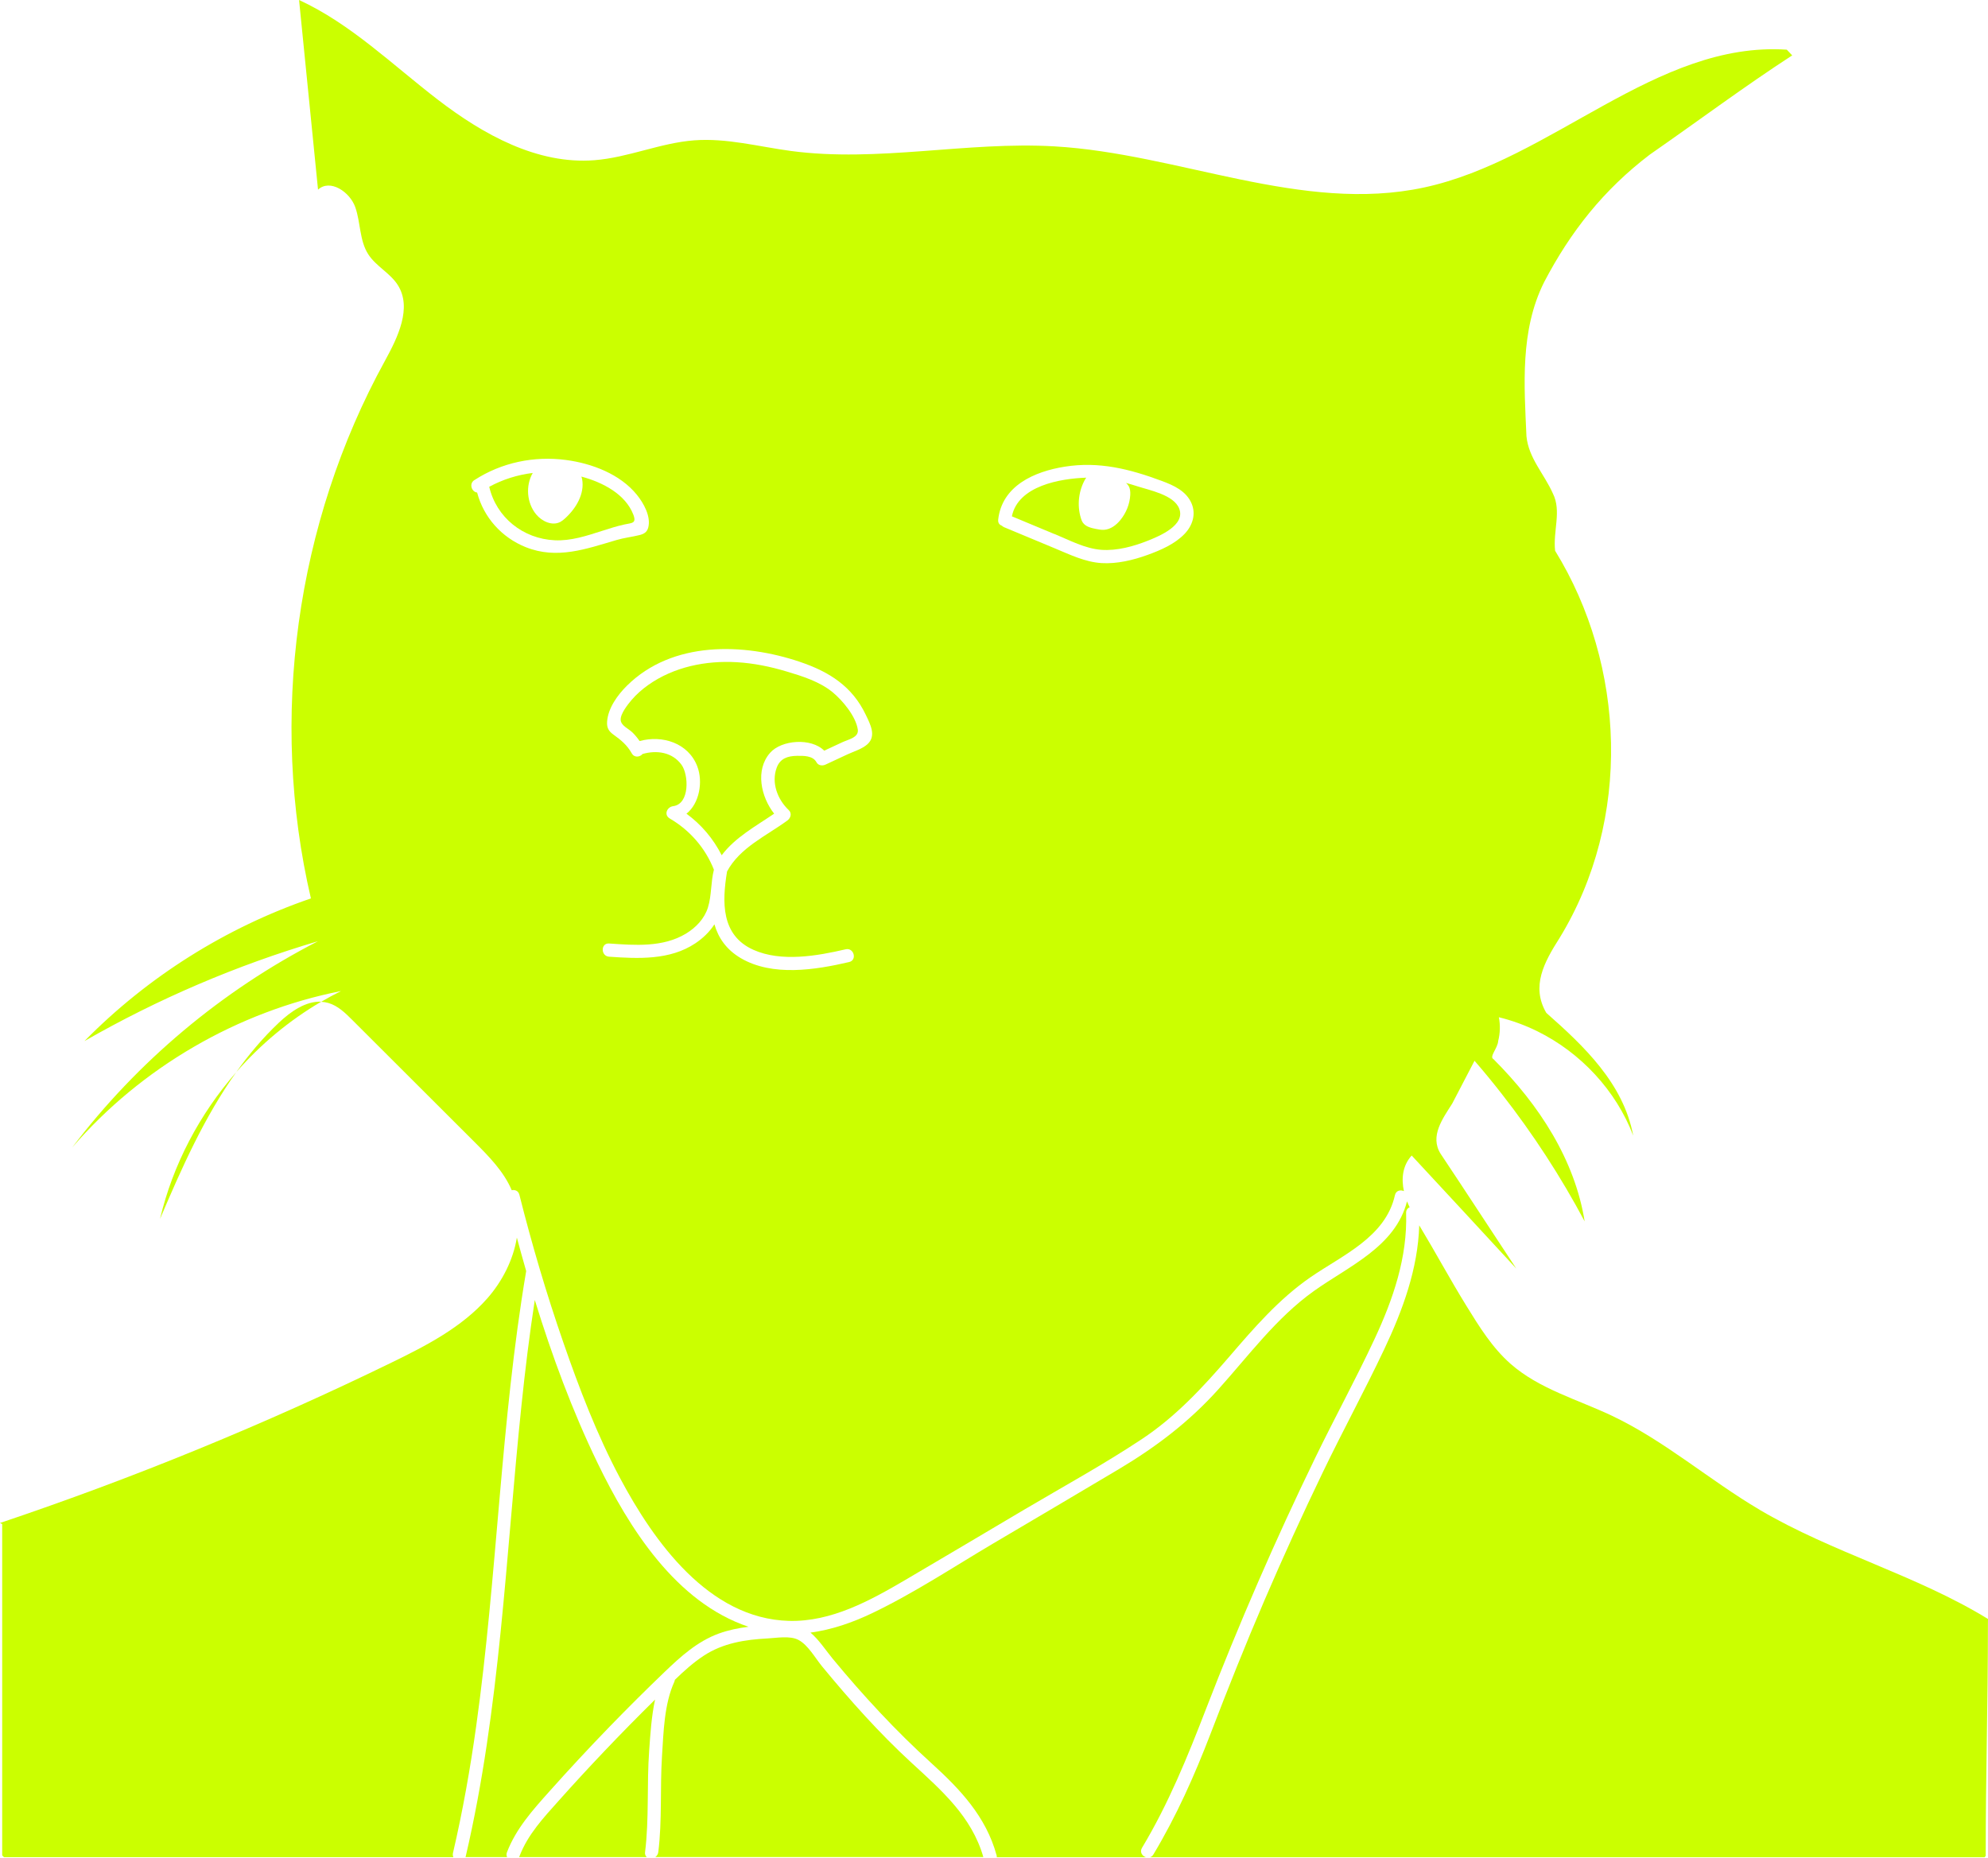
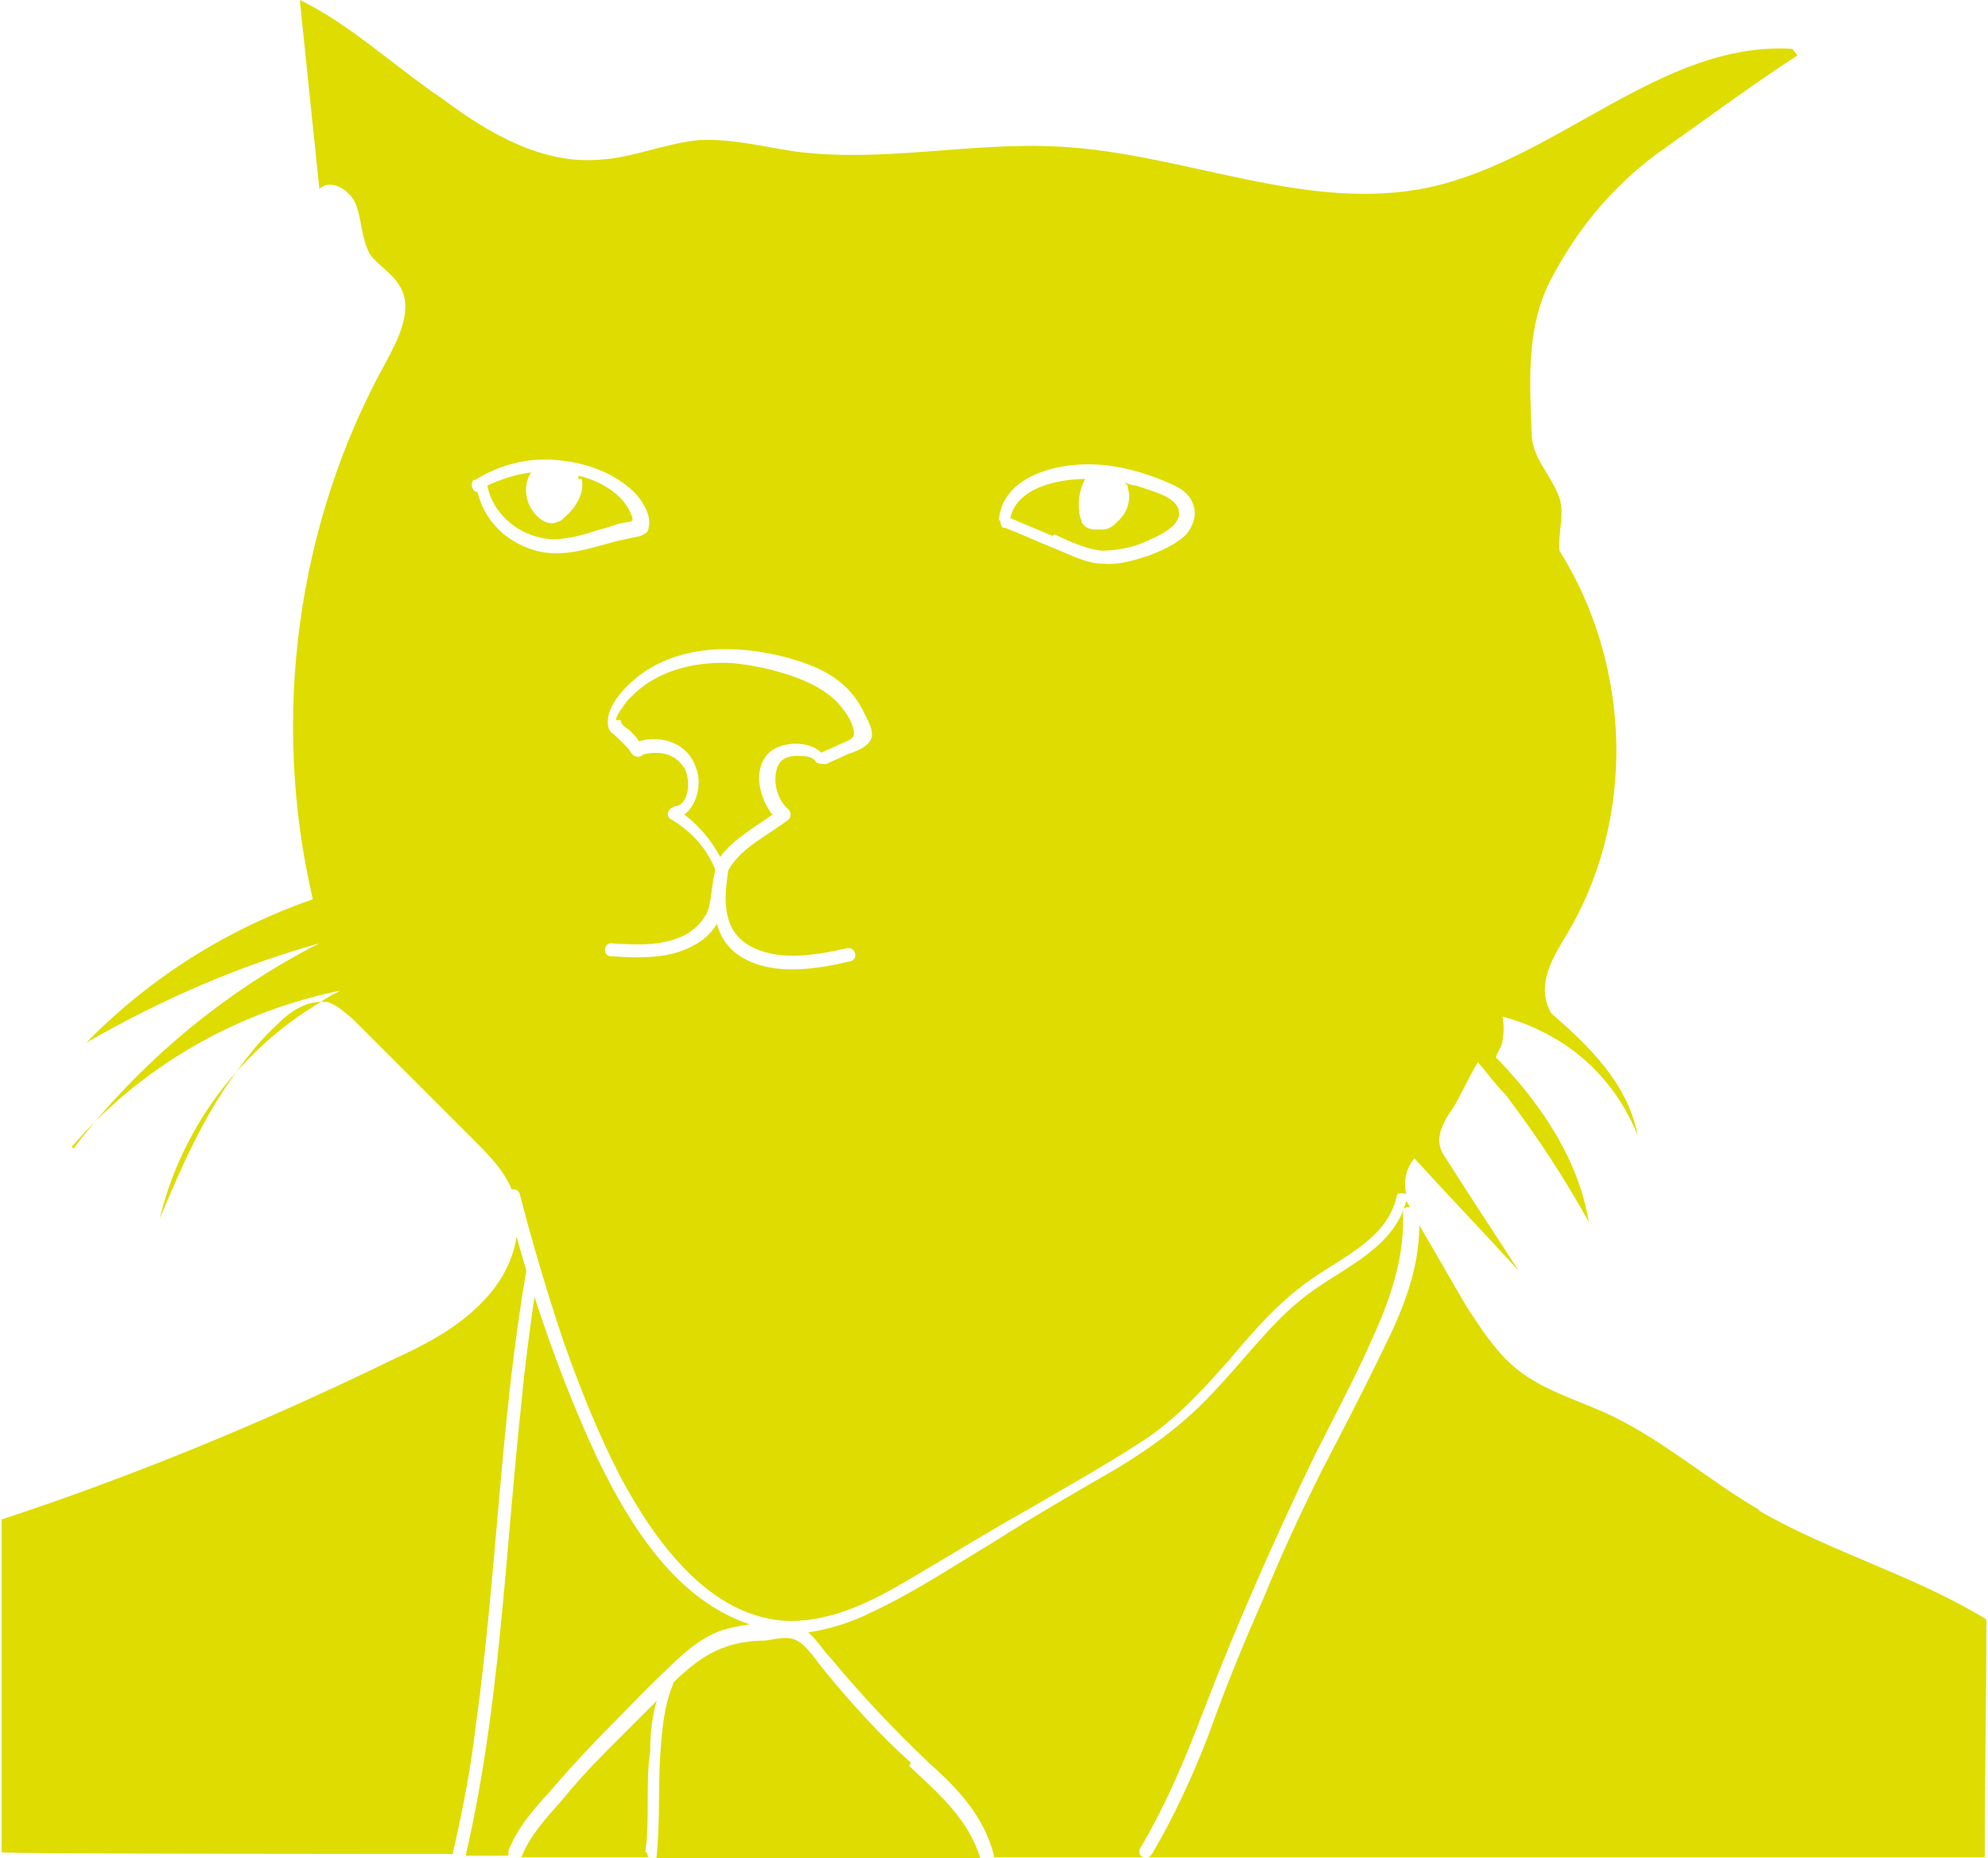
- <svg xmlns="http://www.w3.org/2000/svg" width="122" height="114" viewBox="0 0 122 114" fill="none">
-   <path d="M35.724 29.41C35.887 30.312 35.353 31.207 34.674 31.822C34.587 31.9 34.497 31.975 34.394 32.032C33.897 32.301 33.26 32.007 32.9 31.57C32.325 30.872 32.245 29.813 32.693 29.031C31.76 29.143 30.856 29.428 30.023 29.879C30.462 31.765 32.101 33.071 34.039 33.162C35.041 33.21 35.994 32.891 36.935 32.59C37.392 32.444 37.848 32.295 38.315 32.194C38.776 32.092 39.08 32.141 38.865 31.584C38.381 30.337 37.007 29.61 35.678 29.253C35.699 29.303 35.714 29.359 35.723 29.412L35.724 29.41Z" fill="#CBFF00" />
-   <path d="M38.09 44.2C38.126 44.555 38.563 44.715 38.818 44.965C38.98 45.123 39.123 45.302 39.251 45.487C40.64 45.102 42.243 45.603 42.792 47.041C43.151 47.982 42.925 49.313 42.127 49.946C43.046 50.618 43.775 51.484 44.289 52.496C45.116 51.398 46.37 50.719 47.508 49.944C46.696 48.912 46.336 47.264 47.256 46.212C47.953 45.414 49.781 45.271 50.58 46.077C50.951 45.904 51.324 45.731 51.695 45.558C52.074 45.382 52.709 45.266 52.642 44.783C52.526 43.969 51.695 42.978 51.087 42.482C50.291 41.835 49.252 41.509 48.281 41.219C47.283 40.919 46.256 40.707 45.214 40.647C43.311 40.536 41.352 40.932 39.777 42.047C39.406 42.311 39.055 42.618 38.759 42.965C38.538 43.225 38.053 43.83 38.092 44.2H38.09Z" fill="#CBFF00" />
-   <path d="M17.105 62.781C16.13 63.705 15.27 64.724 14.496 65.811C15.99 64.104 17.752 62.632 19.71 61.486C18.758 61.441 17.827 62.097 17.105 62.781Z" fill="#CBFF00" />
-   <path d="M4.443 70.419C8.675 65.52 14.576 62.088 20.928 60.831C20.514 61.036 20.109 61.257 19.71 61.491C19.856 61.498 20.004 61.521 20.152 61.564C20.735 61.733 21.19 62.178 21.618 62.606C24.116 65.101 26.613 67.596 29.111 70.089C30.001 70.979 30.914 71.902 31.404 73.058C31.595 73.014 31.811 73.089 31.873 73.333C32.642 76.393 33.537 79.419 34.57 82.4C35.55 85.23 36.626 88.039 38.031 90.689C40.114 94.612 43.486 99.357 48.415 99.491C51.02 99.562 53.403 98.242 55.582 96.964C58.009 95.54 60.425 94.1 62.847 92.667C65.258 91.242 67.733 89.887 70.067 88.338C72.147 86.959 73.794 85.182 75.412 83.304C76.936 81.531 78.474 79.745 80.412 78.405C82.384 77.041 85.027 75.942 85.605 73.36C85.669 73.073 85.947 73.016 86.156 73.114C85.988 72.344 86.074 71.54 86.632 70.927C88.777 73.235 90.917 75.548 93.052 77.867C91.516 75.544 90.029 73.249 88.406 70.817C87.73 69.737 88.542 68.655 89.121 67.737C89.578 66.862 90.034 65.985 90.489 65.11C91.067 65.778 91.629 66.463 92.172 67.16C94.086 69.61 95.787 72.226 97.248 74.971C96.65 71.221 94.487 67.844 91.648 65.007C91.377 64.871 91.919 64.331 91.942 63.891C92.062 63.417 92.076 62.918 91.982 62.439C92.799 62.638 93.592 62.929 94.346 63.301C97.005 64.615 99.168 66.93 100.228 69.706C99.625 66.493 97.191 64.198 94.894 62.171C93.947 60.55 94.758 59.065 95.705 57.579C100.165 50.285 99.76 40.829 95.434 33.805C95.299 32.59 95.839 31.374 95.299 30.293C94.758 29.077 93.811 28.131 93.676 26.78C93.54 23.674 93.271 20.297 94.757 17.324C96.379 14.218 98.407 11.652 101.244 9.49C104.352 7.328 107.056 5.302 109.984 3.4L109.652 3.049C101.636 2.518 95.242 9.823 87.388 11.509C79.904 13.115 72.355 9.427 64.712 8.984C59.323 8.67 53.895 9.98 48.543 9.267C46.567 9.003 44.602 8.465 42.614 8.613C40.529 8.768 38.557 9.673 36.474 9.834C32.975 10.105 29.662 8.262 26.878 6.125C24.095 3.99 21.539 1.47 18.353 0C18.741 3.88 19.128 7.761 19.517 11.641C20.254 10.96 21.475 11.778 21.805 12.724C22.135 13.671 22.056 14.763 22.599 15.608C23.071 16.344 23.94 16.756 24.409 17.492C25.3 18.892 24.418 20.699 23.619 22.155C18.151 32.105 16.502 44.092 19.08 55.146C13.854 56.939 9.055 59.962 5.183 63.902C9.698 61.311 14.519 59.249 19.512 57.773C13.63 60.797 8.439 65.153 4.441 70.419H4.443ZM61.256 31.902C61.488 29.81 63.482 28.942 65.336 28.646C67.444 28.309 69.329 28.788 71.299 29.521C72.029 29.792 72.799 30.139 73.124 30.9C73.406 31.561 73.186 32.251 72.708 32.757C72.109 33.39 71.232 33.768 70.427 34.06C69.545 34.381 68.543 34.621 67.597 34.563C66.588 34.498 65.664 34.046 64.746 33.663C63.705 33.23 62.663 32.798 61.623 32.362C61.566 32.337 61.518 32.305 61.481 32.266C61.34 32.219 61.236 32.098 61.258 31.9L61.256 31.902ZM49.093 40.627C50.885 41.233 52.304 42.128 53.135 43.883C53.401 44.443 53.793 45.159 53.244 45.671C52.916 45.975 52.392 46.123 51.994 46.31C51.55 46.517 51.104 46.726 50.66 46.932C50.467 47.022 50.216 46.993 50.105 46.786C49.886 46.378 49.31 46.387 48.902 46.394C48.338 46.403 47.874 46.553 47.664 47.123C47.322 48.05 47.718 49.076 48.404 49.725C48.611 49.919 48.524 50.213 48.322 50.361C47.022 51.315 45.405 52.019 44.615 53.496C44.615 53.501 44.615 53.505 44.615 53.51C44.312 55.364 44.242 57.41 46.236 58.301C47.944 59.065 50.145 58.677 51.894 58.269C52.402 58.149 52.618 58.931 52.11 59.051C50.036 59.536 47.406 59.953 45.465 58.814C44.57 58.288 44.081 57.561 43.843 56.736C43.543 57.203 43.135 57.591 42.673 57.901C41.114 58.944 39.165 58.848 37.378 58.723C36.859 58.687 36.858 57.877 37.378 57.912C38.955 58.023 40.684 58.16 42.095 57.308C42.701 56.941 43.227 56.397 43.443 55.709C43.678 54.957 43.614 54.148 43.812 53.384C43.286 52.051 42.339 50.965 41.102 50.24C40.722 50.017 40.932 49.532 41.307 49.484C42.346 49.352 42.263 47.547 41.826 46.945C41.259 46.164 40.303 46.031 39.433 46.28C39.269 46.473 38.933 46.526 38.771 46.241C38.478 45.724 38.113 45.428 37.642 45.088C37.348 44.876 37.23 44.662 37.257 44.291C37.316 43.461 37.901 42.657 38.471 42.092C41.262 39.326 45.626 39.456 49.096 40.627H49.093ZM29.115 29.468C30.775 28.389 32.777 27.974 34.735 28.234C36.322 28.445 38.056 29.097 39.088 30.376C39.495 30.879 39.955 31.695 39.784 32.371C39.709 32.665 39.523 32.775 39.238 32.845C38.775 32.959 38.302 33.01 37.84 33.146C35.966 33.695 34.188 34.354 32.262 33.584C30.789 32.994 29.682 31.759 29.28 30.232C28.958 30.202 28.758 29.697 29.111 29.468H29.115Z" fill="#CBFF00" />
-   <path d="M64.717 32.778C65.632 33.157 66.593 33.678 67.595 33.749C68.544 33.817 69.56 33.539 70.434 33.191C71.156 32.903 72.763 32.24 72.365 31.217C72.039 30.377 70.546 30.092 69.781 29.844C69.557 29.771 69.33 29.704 69.102 29.643C69.162 29.697 69.218 29.757 69.259 29.827C69.359 29.994 69.373 30.197 69.361 30.392C69.328 30.944 69.111 31.482 68.761 31.913C68.506 32.229 68.153 32.498 67.748 32.521C67.583 32.53 67.417 32.498 67.253 32.466C66.955 32.407 66.625 32.329 66.452 32.077C66.395 31.994 66.359 31.897 66.331 31.801C66.086 31.001 66.193 30.099 66.618 29.378C66.63 29.358 66.645 29.338 66.664 29.32C65.063 29.374 62.483 29.816 62.097 31.692C62.969 32.058 63.841 32.42 64.713 32.783L64.717 32.778Z" fill="#CBFF00" />
-   <path d="M14.496 65.814C12.245 68.386 10.605 71.492 9.82 74.819C11.142 71.708 12.545 68.55 14.496 65.814Z" fill="#CBFF00" />
-   <path d="M39.587 113.686C39.842 111.621 39.687 109.525 39.839 107.449C39.912 106.436 39.978 105.349 40.201 104.321C40.19 104.332 40.177 104.344 40.167 104.355C39.127 105.38 38.103 106.42 37.098 107.479C36.145 108.48 35.207 109.498 34.287 110.53C33.364 111.563 32.397 112.595 31.892 113.909C31.882 113.939 31.867 113.966 31.851 113.989H39.694C39.616 113.925 39.569 113.825 39.585 113.686H39.587Z" fill="#CBFF00" />
-   <path d="M86.507 74.096C86.45 73.98 86.395 73.863 86.347 73.74C85.624 76.536 82.782 77.707 80.628 79.246C78.325 80.89 76.628 83.212 74.754 85.293C72.977 87.266 70.973 88.795 68.698 90.155C66.128 91.689 63.546 93.204 60.971 94.728C58.513 96.182 56.088 97.79 53.51 99.023C52.302 99.6 51.034 100.037 49.738 100.211C50.266 100.657 50.669 101.291 51.104 101.819C52.976 104.084 54.974 106.244 57.151 108.219C58.925 109.828 60.509 111.503 61.158 113.873C61.17 113.918 61.172 113.961 61.172 114H70.324C70.099 113.927 69.926 113.681 70.083 113.421C71.711 110.71 72.878 107.834 74.013 104.893C76.034 99.662 78.27 94.516 80.719 89.471C81.901 87.033 83.206 84.652 84.351 82.196C85.489 79.758 86.379 77.177 86.291 74.454C86.286 74.271 86.382 74.153 86.509 74.1L86.507 74.096Z" fill="#CBFF00" />
-   <path d="M27.799 113.736C28.398 111.164 28.858 108.562 29.224 105.946C30.522 96.672 30.724 87.275 32.288 78.035C32.288 78.029 32.291 78.024 32.291 78.019C32.093 77.334 31.903 76.648 31.719 75.964C31.5 77.325 30.824 78.653 29.904 79.697C28.334 81.476 26.164 82.595 24.031 83.634C16.244 87.428 8.21 90.722 0 93.482L0.134 93.552V113.884L0.248 113.998H27.823C27.789 113.925 27.776 113.836 27.799 113.736Z" fill="#CBFF00" />
-   <path d="M28.582 113.944C28.579 113.96 28.572 113.975 28.566 113.991H31.123C31.079 113.912 31.066 113.811 31.111 113.695C31.671 112.237 32.689 111.107 33.715 109.958C34.922 108.605 36.158 107.277 37.418 105.976C38.522 104.838 39.646 103.718 40.789 102.622C41.784 101.669 42.798 100.748 44.114 100.268C44.699 100.056 45.313 99.93 45.935 99.853C41.479 98.359 38.61 93.804 36.671 89.798C35.121 86.594 33.875 83.22 32.819 79.793C32.491 81.937 32.227 84.092 32.003 86.25C31.034 95.497 30.699 104.861 28.581 113.946L28.582 113.944Z" fill="#CBFF00" />
-   <path d="M107.992 92.675C104.897 90.85 102.154 88.43 98.905 86.892C96.795 85.894 94.454 85.254 92.701 83.713C91.581 82.727 90.782 81.437 89.999 80.168C88.97 78.5 88.1 76.875 87.096 75.212C87.016 77.882 86.083 80.418 84.946 82.822C83.747 85.356 82.406 87.82 81.19 90.346C79.933 92.953 78.733 95.587 77.59 98.246C76.427 100.949 75.339 103.683 74.285 106.43C73.301 108.99 72.195 111.473 70.781 113.829C70.728 113.918 70.656 113.971 70.58 114H121.793L121.859 113.914C121.859 108.784 121.996 104.728 121.996 99.597L122 99.374C117.585 96.667 112.456 95.309 107.996 92.679L107.992 92.675Z" fill="#CBFF00" />
-   <path d="M55.925 108.188C53.951 106.372 52.15 104.35 50.447 102.281C50.033 101.778 49.587 100.965 48.995 100.657C48.478 100.388 47.672 100.538 47.11 100.568C45.732 100.639 44.369 100.853 43.194 101.625C42.554 102.045 41.973 102.566 41.415 103.109C41.409 103.149 41.398 103.19 41.381 103.232C40.76 104.599 40.721 106.315 40.626 107.787C40.5 109.751 40.641 111.73 40.398 113.685C40.38 113.824 40.307 113.923 40.213 113.988H60.346C59.629 111.491 57.774 109.889 55.925 108.188Z" fill="#CBFF00" />
+ <svg xmlns="http://www.w3.org/2000/svg" id="Layer_1" version="1.1" viewBox="0 0 122 114">
+   <defs>
+     <style>
+       .st0 {
+         fill: #dedc00;
+       }
+     </style>
+   </defs>
+   <path class="st0" d="M35.7,29.4c.2.9-.4,1.8-1.1,2.4,0,0-.2.2-.3.2-.5.3-1.1,0-1.5-.5-.6-.7-.7-1.8-.2-2.5-.9.1-1.8.4-2.7.8.4,1.9,2.1,3.2,4,3.3,1,0,2-.3,2.9-.6.5-.1.9-.3,1.4-.4.5-.1.8,0,.5-.6-.5-1.2-1.9-2-3.2-2.3,0,0,0,.1,0,.2h0Z" />
+   <path class="st0" d="M38.1,44.2c0,.4.5.5.7.8.2.2.3.3.4.5,1.4-.4,3,.1,3.5,1.6.4.9.1,2.3-.7,2.9.9.7,1.6,1.5,2.2,2.6.8-1.1,2.1-1.8,3.2-2.6-.8-1-1.2-2.7-.3-3.7.7-.8,2.5-.9,3.3-.1.4-.2.7-.3,1.1-.5.4-.2,1-.3.9-.8-.1-.8-.9-1.8-1.6-2.3-.8-.6-1.8-1-2.8-1.3-1-.3-2-.5-3.1-.6-1.9-.1-3.9.3-5.4,1.4-.4.3-.7.6-1,.9-.2.3-.7.9-.7,1.2h0Z" />
+   <path class="st0" d="M17.1,62.8c-1,.9-1.8,1.9-2.6,3,1.5-1.7,3.3-3.2,5.2-4.3-1,0-1.9.6-2.6,1.3Z" />
+   <path class="st0" d="M4.4,70.4c4.2-4.9,10.1-8.3,16.5-9.6-.4.2-.8.4-1.2.7.1,0,.3,0,.4,0,.6.2,1,.6,1.5,1,2.5,2.5,5,5,7.5,7.5.9.9,1.8,1.8,2.3,3,.2,0,.4,0,.5.3.8,3.1,1.7,6.1,2.7,9.1,1,2.8,2.1,5.6,3.5,8.3,2.1,3.9,5.5,8.7,10.4,8.8,2.6,0,5-1.2,7.2-2.5,2.4-1.4,4.8-2.9,7.3-4.3,2.4-1.4,4.9-2.8,7.2-4.3,2.1-1.4,3.7-3.2,5.3-5,1.5-1.8,3.1-3.6,5-4.9,2-1.4,4.6-2.5,5.2-5,0-.3.3-.3.6-.2-.2-.8,0-1.6.5-2.2,2.1,2.3,4.3,4.6,6.4,6.9-1.5-2.3-3-4.6-4.6-7.1-.7-1.1.1-2.2.7-3.1.5-.9.9-1.8,1.4-2.6.6.7,1.1,1.4,1.7,2,1.9,2.5,3.6,5.1,5.1,7.8-.6-3.7-2.8-7.1-5.6-10-.3-.1.3-.7.3-1.1.1-.5.1-1,0-1.5.8.2,1.6.5,2.4.9,2.7,1.3,4.8,3.6,5.9,6.4-.6-3.2-3-5.5-5.3-7.5-.9-1.6-.1-3.1.8-4.6,4.5-7.3,4.1-16.8-.3-23.8-.1-1.2.4-2.4-.1-3.5-.5-1.2-1.5-2.2-1.6-3.5-.1-3.1-.4-6.5,1.1-9.5,1.6-3.1,3.7-5.7,6.5-7.8,3.1-2.2,5.8-4.2,8.7-6.1l-.3-.4c-8-.5-14.4,6.8-22.3,8.5-7.5,1.6-15-2.1-22.7-2.5-5.4-.3-10.8,1-16.2.3-2-.3-3.9-.8-5.9-.7-2.1.2-4.1,1.1-6.1,1.2-3.5.3-6.8-1.6-9.6-3.7C24.1,4,21.5,1.5,18.4,0c.4,3.9.8,7.8,1.2,11.6.7-.7,2,.1,2.3,1.1.3.9.3,2,.8,2.9.5.7,1.3,1.1,1.8,1.9.9,1.4,0,3.2-.8,4.7-5.5,9.9-7.1,21.9-4.5,33-5.2,1.8-10,4.8-13.9,8.8,4.5-2.6,9.3-4.7,14.3-6.1-5.9,3-11.1,7.4-15.1,12.6h0ZM61.3,31.9c.2-2.1,2.2-3,4.1-3.3,2.1-.3,4,.1,6,.9.7.3,1.5.6,1.8,1.4.3.7,0,1.4-.4,1.9-.6.6-1.5,1-2.3,1.3-.9.3-1.9.6-2.8.5-1,0-1.9-.5-2.9-.9-1-.4-2.1-.9-3.1-1.3,0,0-.1,0-.1,0-.1,0-.2-.2-.2-.4h0ZM49.1,40.6c1.8.6,3.2,1.5,4,3.3.3.6.7,1.3.1,1.8-.3.3-.9.5-1.2.6-.4.2-.9.4-1.3.6-.2,0-.4,0-.6-.1-.2-.4-.8-.4-1.2-.4-.6,0-1,.2-1.2.7-.3.9,0,2,.7,2.6.2.2.1.5,0,.6-1.3,1-2.9,1.7-3.7,3.1h0c-.3,1.9-.4,3.9,1.6,4.8,1.7.8,3.9.4,5.7,0,.5-.1.7.7.2.8-2.1.5-4.7.9-6.6-.2-.9-.5-1.4-1.3-1.6-2.1-.3.5-.7.9-1.2,1.2-1.6,1-3.5.9-5.3.8-.5,0-.5-.8,0-.8,1.6.1,3.3.2,4.7-.6.6-.4,1.1-.9,1.3-1.6.2-.8.2-1.6.4-2.3-.5-1.3-1.5-2.4-2.7-3.1-.4-.2-.2-.7.2-.8,1-.1,1-1.9.5-2.5-.6-.8-1.5-.9-2.4-.7-.2.2-.5.2-.7,0-.3-.5-.7-.8-1.1-1.2-.3-.2-.4-.4-.4-.8,0-.8.6-1.6,1.2-2.2,2.8-2.8,7.2-2.6,10.6-1.5h0ZM29.1,29.5c1.7-1.1,3.7-1.5,5.6-1.2,1.6.2,3.3.9,4.4,2.1.4.5.9,1.3.7,2,0,.3-.3.4-.5.5-.5.1-.9.2-1.4.3-1.9.5-3.7,1.2-5.6.4-1.5-.6-2.6-1.8-3-3.4-.3,0-.5-.5-.2-.8h0Z" />
+   <path class="st0" d="M64.7,32.8c.9.4,1.9.9,2.9,1,.9,0,2-.2,2.8-.6.7-.3,2.3-1,1.9-2-.3-.8-1.8-1.1-2.6-1.4-.2,0-.5-.1-.7-.2,0,0,.1.1.2.2,0,.2.1.4.1.6,0,.6-.2,1.1-.6,1.5-.3.3-.6.6-1,.6-.2,0-.3,0-.5,0-.3,0-.6-.1-.8-.4,0,0,0-.2-.1-.3-.2-.8-.1-1.7.3-2.4,0,0,0,0,0,0-1.6,0-4.2.5-4.6,2.4.9.4,1.7.7,2.6,1.1h0Z" />
+   <path class="st0" d="M14.5,65.8c-2.3,2.6-3.9,5.7-4.7,9,1.3-3.1,2.7-6.3,4.7-9Z" />
+   <path class="st0" d="M39.6,113.7c.3-2.1,0-4.2.3-6.2,0-1,.1-2.1.4-3.1,0,0,0,0,0,0-1,1-2.1,2.1-3.1,3.1-1,1-1.9,2-2.8,3.1-.9,1-1.9,2.1-2.4,3.4,0,0,0,0,0,0h7.8c0,0-.1-.2-.1-.3h0Z" />
+   <path class="st0" d="M86.5,74.1c0-.1-.1-.2-.2-.4-.7,2.8-3.6,4-5.7,5.5-2.3,1.6-4,4-5.9,6-1.8,2-3.8,3.5-6.1,4.9-2.6,1.5-5.2,3-7.7,4.6-2.5,1.5-4.9,3.1-7.5,4.3-1.2.6-2.5,1-3.8,1.2.5.4.9,1.1,1.4,1.6,1.9,2.3,3.9,4.4,6,6.4,1.8,1.6,3.4,3.3,4,5.7,0,0,0,0,0,.1h9.2c-.2,0-.4-.3-.2-.6,1.6-2.7,2.8-5.6,3.9-8.5,2-5.2,4.3-10.4,6.7-15.4,1.2-2.4,2.5-4.8,3.6-7.3,1.1-2.4,2-5,1.9-7.7,0-.2,0-.3.2-.4h0Z" />
+   <path class="st0" d="M27.8,113.7c.6-2.6,1.1-5.2,1.4-7.8,1.3-9.3,1.5-18.7,3.1-27.9,0,0,0,0,0,0-.2-.7-.4-1.4-.6-2.1-.2,1.4-.9,2.7-1.8,3.7-1.6,1.8-3.7,2.9-5.9,3.9-7.8,3.8-15.8,7.1-24,9.8h.1v20.4h.1c0,.1,27.6.1,27.6.1,0,0,0-.2,0-.3Z" />
+   <path class="st0" d="M28.6,113.9s0,0,0,0h2.6c0,0,0-.2,0-.3.6-1.5,1.6-2.6,2.6-3.7,1.2-1.4,2.4-2.7,3.7-4,1.1-1.1,2.2-2.3,3.4-3.4,1-1,2-1.9,3.3-2.4.6-.2,1.2-.3,1.8-.4-4.5-1.5-7.3-6-9.3-10.1-1.5-3.2-2.8-6.6-3.9-10-.3,2.1-.6,4.3-.8,6.5-1,9.2-1.3,18.6-3.4,27.7h0Z" />
+   <path class="st0" d="M108,92.7c-3.1-1.8-5.8-4.2-9.1-5.8-2.1-1-4.5-1.6-6.2-3.2-1.1-1-1.9-2.3-2.7-3.5-1-1.7-1.9-3.3-2.9-5,0,2.7-1,5.2-2.2,7.6-1.2,2.5-2.5,5-3.8,7.5-1.3,2.6-2.5,5.2-3.6,7.9-1.2,2.7-2.3,5.4-3.3,8.2-1,2.6-2.1,5-3.5,7.4,0,0-.1.1-.2.2h51.3c0-5.2.1-9.3.1-14.4v-.2c-4.4-2.7-9.5-4.1-14-6.7h0Z" />
+   <path class="st0" d="M55.9,108.2c-2-1.8-3.8-3.8-5.5-5.9-.4-.5-.9-1.3-1.5-1.6-.5-.3-1.3-.1-1.9,0-1.4,0-2.7.3-3.9,1.1-.6.4-1.2.9-1.8,1.5,0,0,0,0,0,.1-.6,1.4-.7,3.1-.8,4.6-.1,2,0,3.9-.2,5.9,0,.1,0,.2-.2.3h20.1c-.7-2.5-2.6-4.1-4.4-5.8Z" />
</svg>
